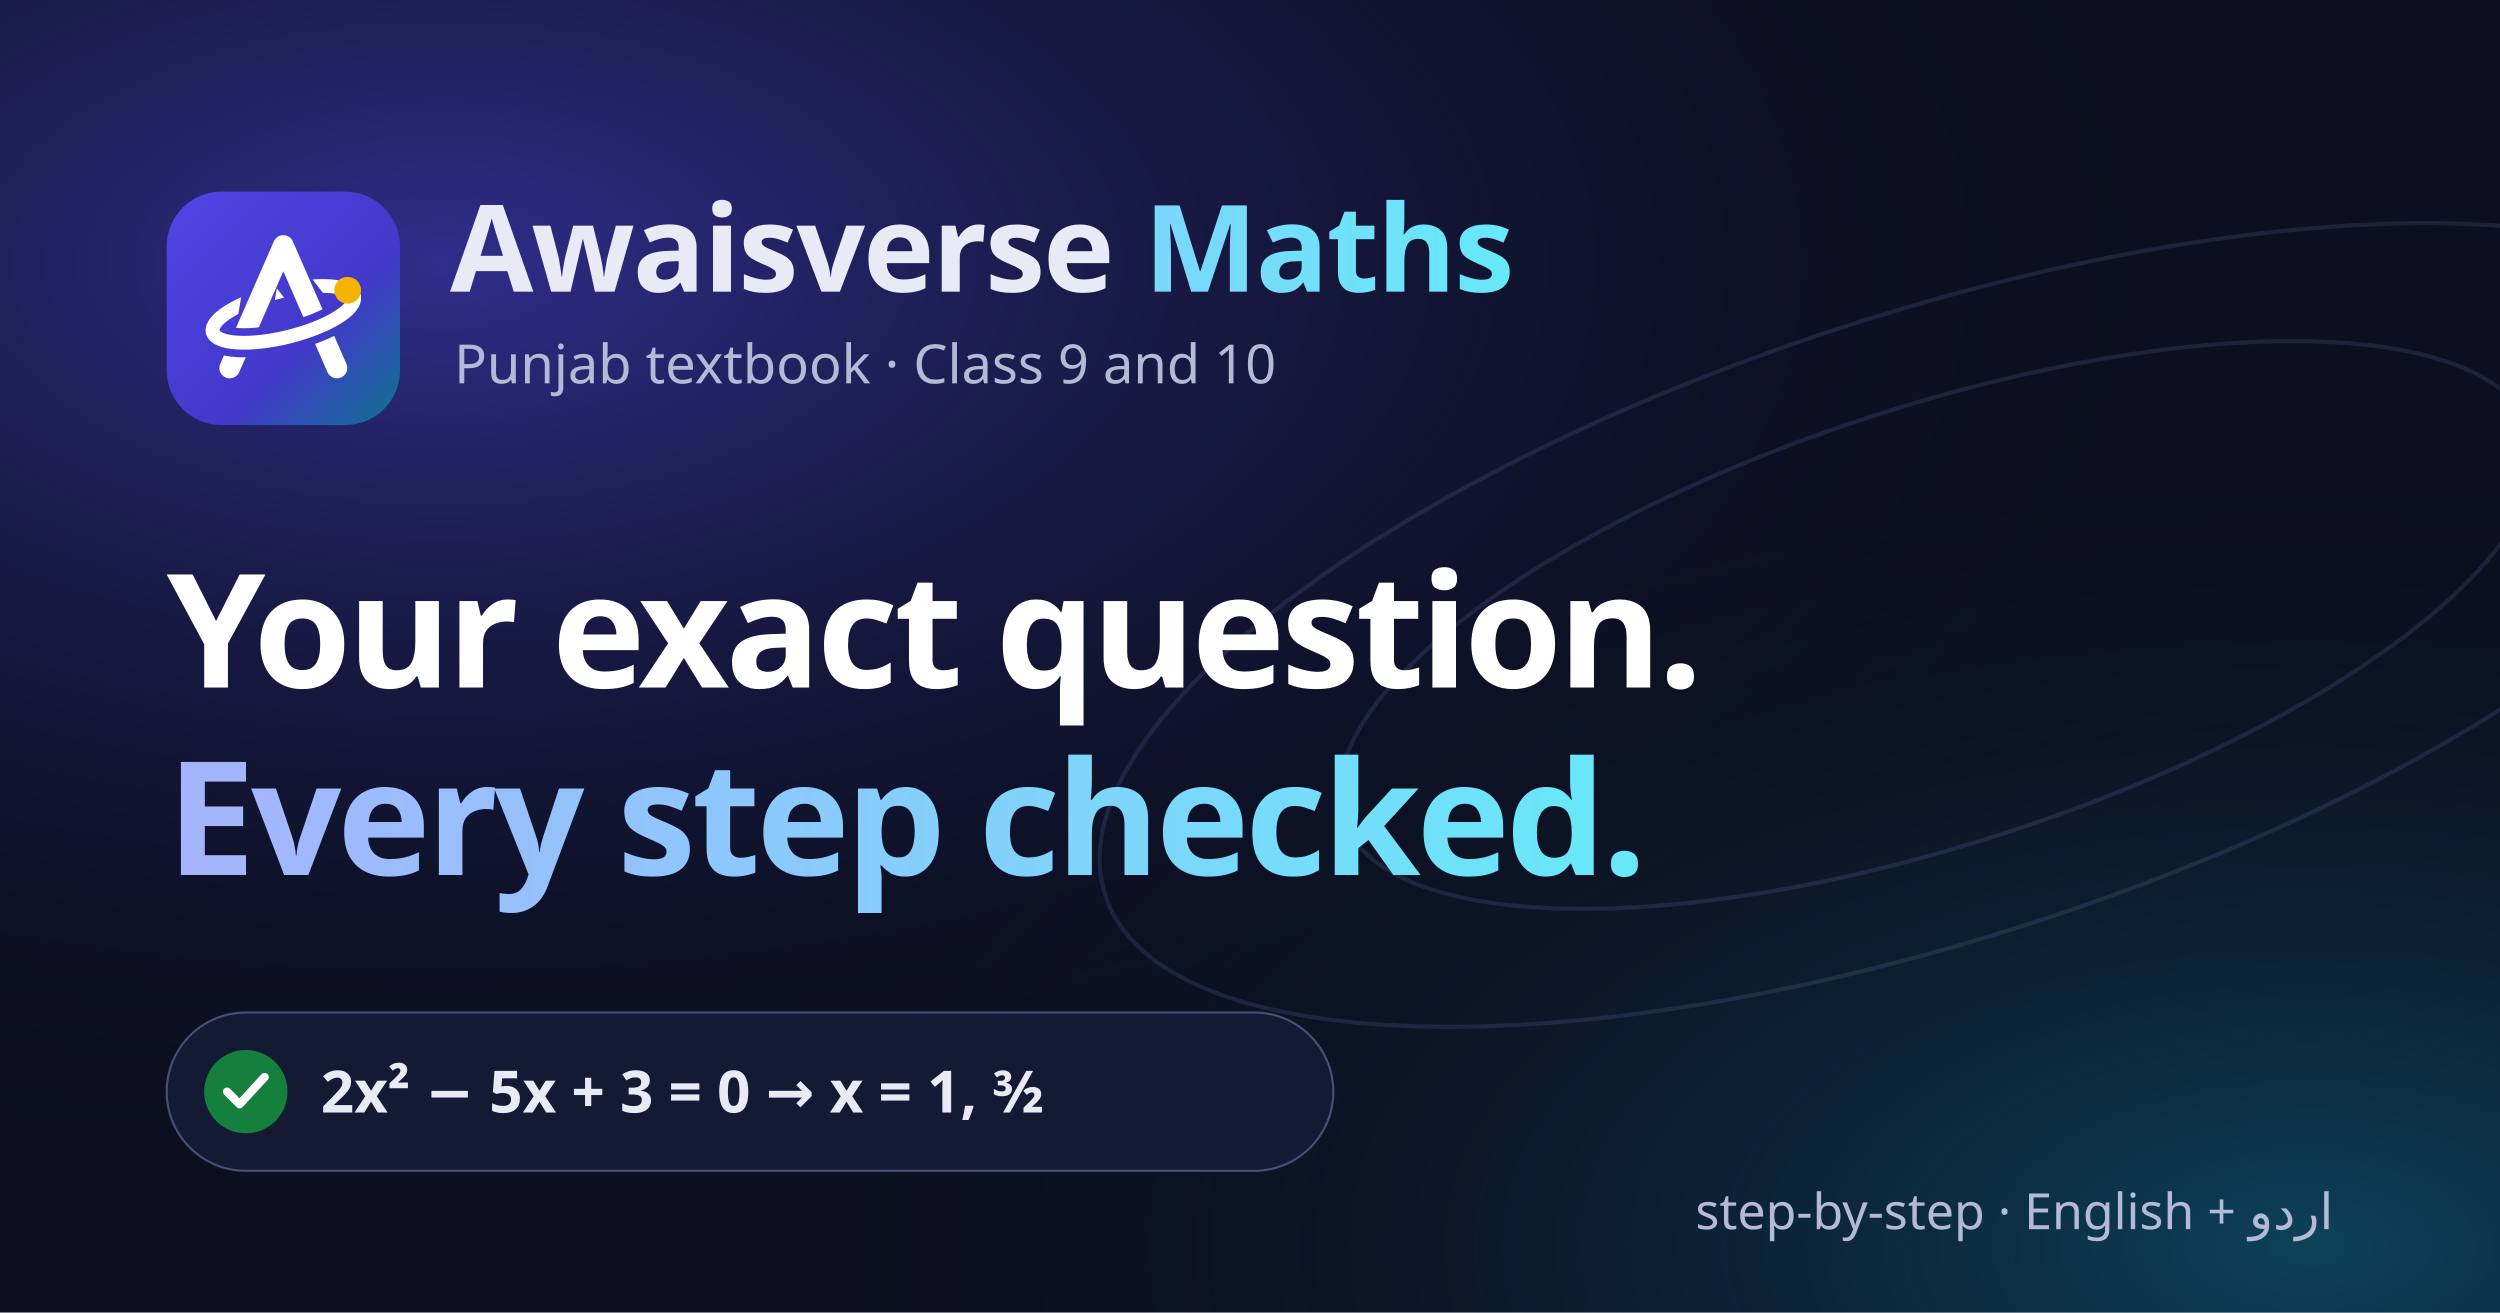
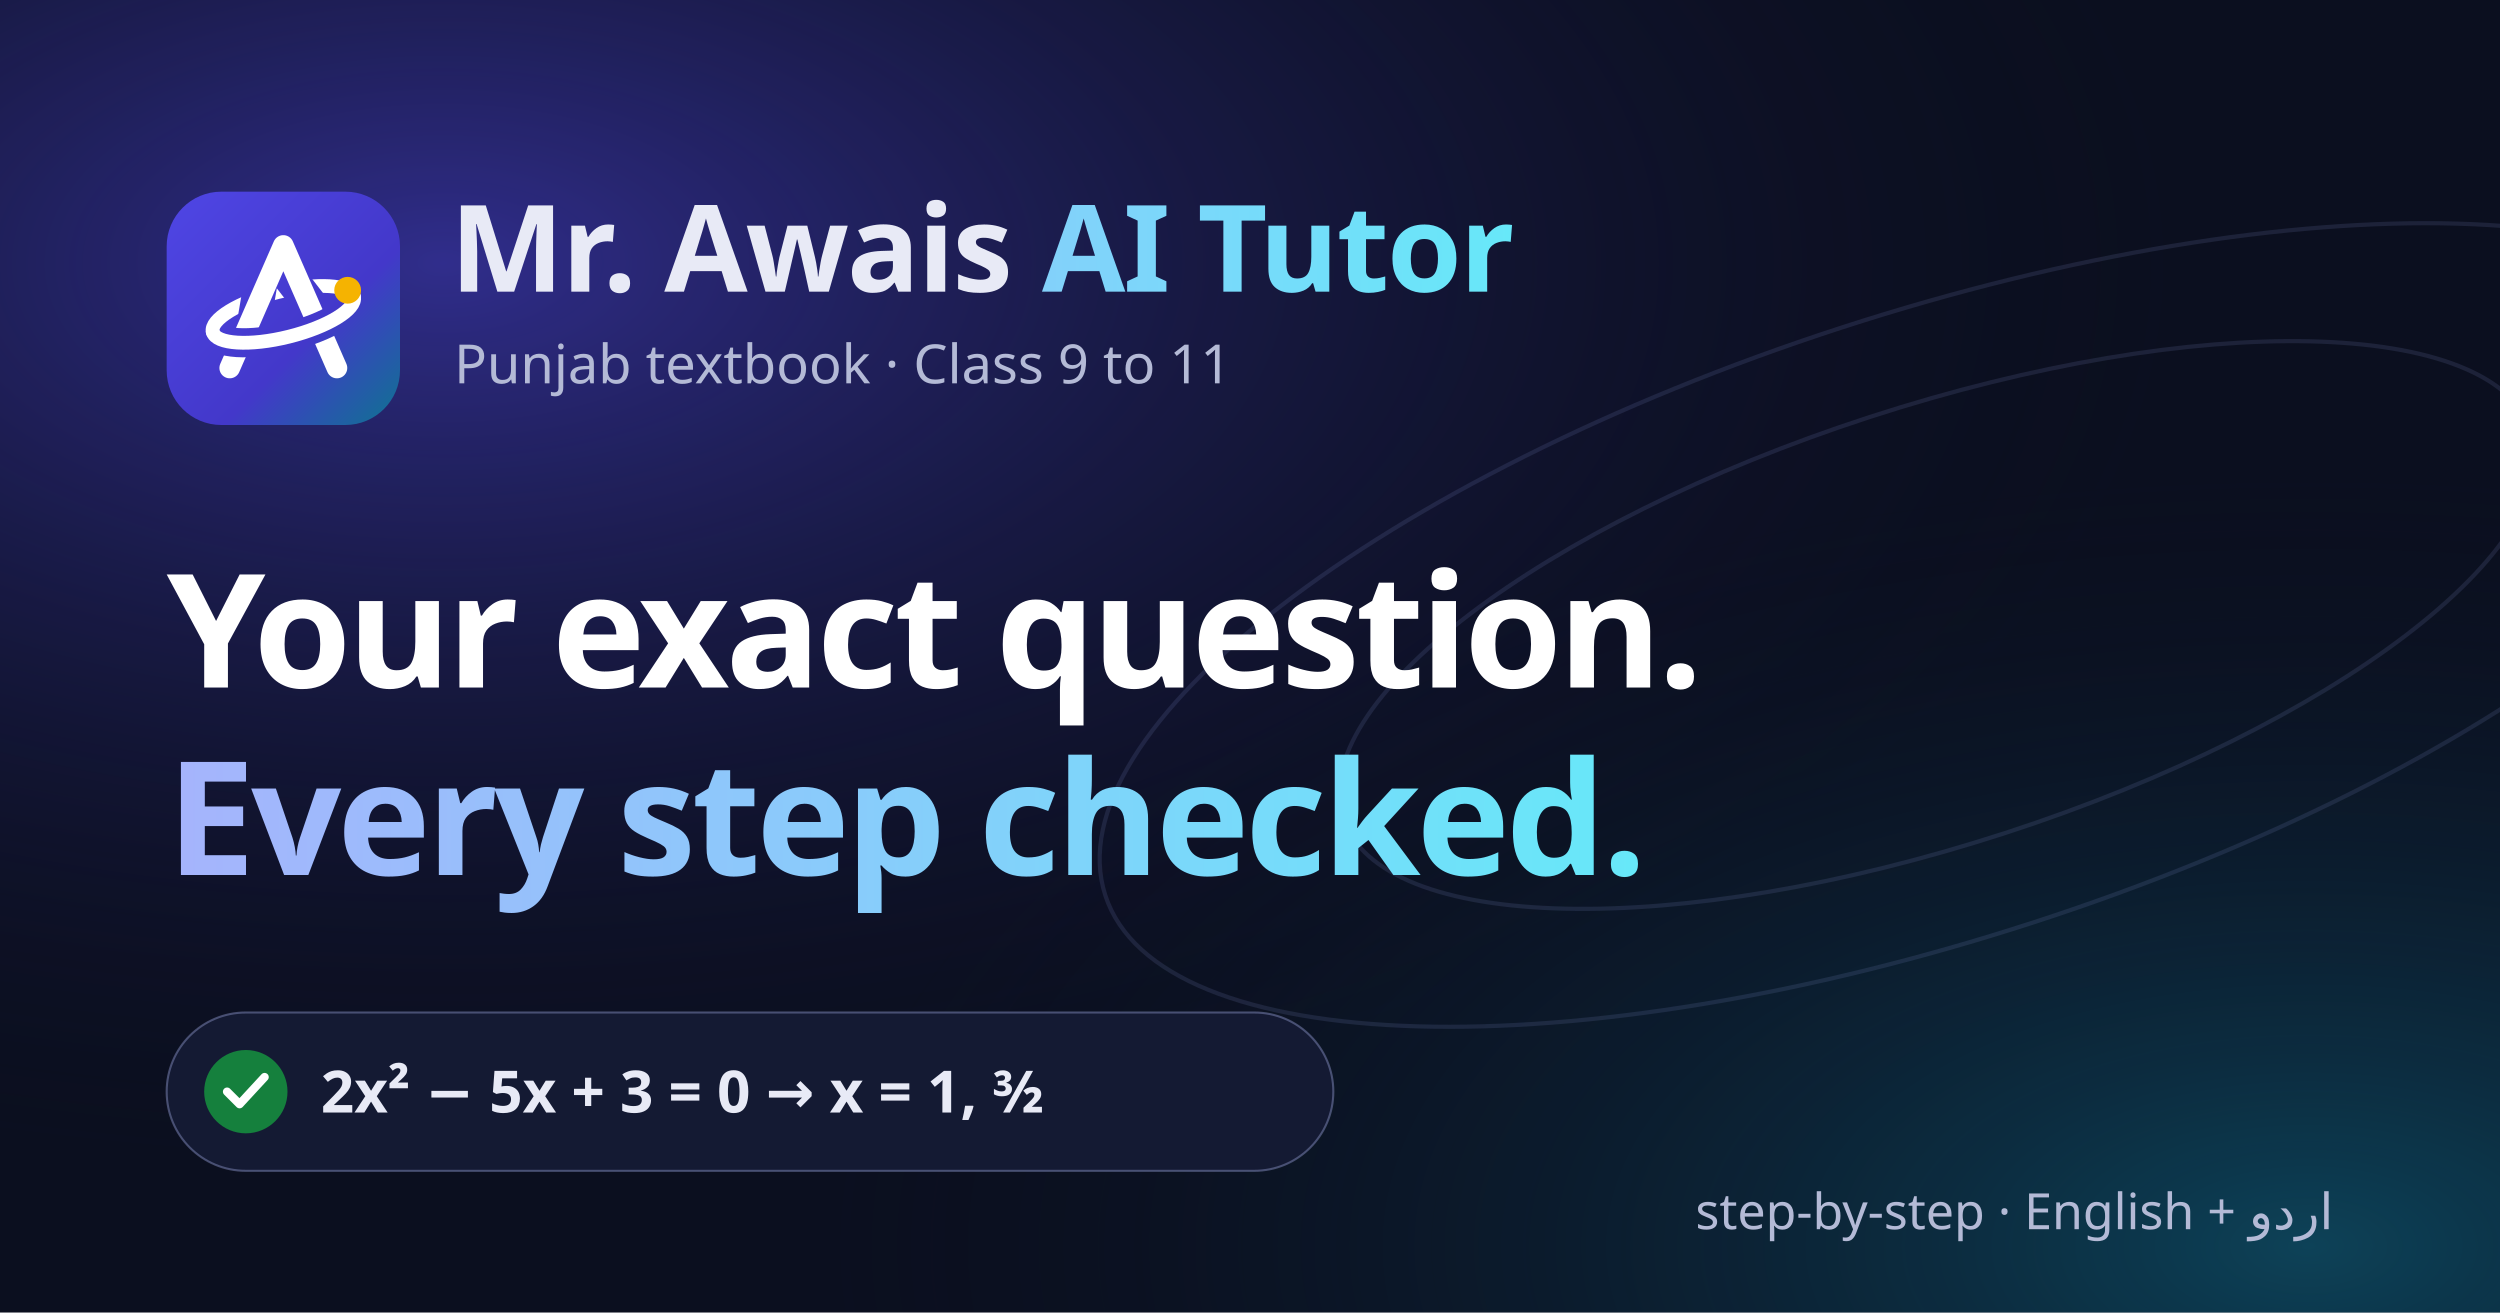
<svg xmlns="http://www.w3.org/2000/svg" viewBox="0 0 1200 630" width="1200" height="630">
  <defs>
    <radialGradient id="glow1" cx="0.18" cy="0.2" r="0.7">
      <stop offset="0" stop-color="#4F46E5" stop-opacity=".55" />
      <stop offset="1" stop-color="#0B0F1F" stop-opacity="0" />
    </radialGradient>
    <radialGradient id="glow2" cx="0.92" cy="0.95" r="0.6">
      <stop offset="0" stop-color="#0E7490" stop-opacity=".5" />
      <stop offset="1" stop-color="#0B0F1F" stop-opacity="0" />
    </radialGradient>
    <linearGradient id="t" x1="0" x2="1">
      <stop offset="0" stop-color="#A5B4FC" />
      <stop offset="1" stop-color="#67E8F9" />
    </linearGradient>
  </defs>
  <rect width="1200" height="630" fill="#0B0F1F" />
  <rect width="1200" height="630" fill="url(#glow1)" />
  <rect width="1200" height="630" fill="url(#glow2)" />
  <g fill="none" stroke="#A5B4FC" stroke-opacity=".12" stroke-width="2">
    <ellipse cx="930" cy="300" rx="420" ry="150" transform="rotate(-18 930 300)" />
    <ellipse cx="930" cy="300" rx="300" ry="105" transform="rotate(-18 930 300)" />
  </g>
  <circle cx="1240" cy="170" r="10" fill="#F5B301" opacity=".9" />
  <g transform="translate(80 92)">
    <svg x="0" y="0" width="112" height="112" viewBox="0 0 64 64">
      <defs>
        <linearGradient id="c-g" x1="0" y1="0" x2="1" y2="1">
          <stop offset="0" stop-color="#4F46E5" />
          <stop offset=".62" stop-color="#4338CA" />
          <stop offset="1" stop-color="#0E7490" />
        </linearGradient>
        <linearGradient id="c-gd" x1="0" y1="0" x2="1" y2="1">
          <stop offset="0" stop-color="#A5B4FC" />
          <stop offset="1" stop-color="#67E8F9" />
        </linearGradient>
      </defs>
      <rect class="tile" width="64" height="64" rx="15" fill="url(#c-g)" />
      <g transform="translate(32 32.4) scale(2.1) translate(-12 -12.4)">
        <defs>
          <mask id="c-legs" maskUnits="userSpaceOnUse" x="-4" y="-4" width="32" height="32">
            <rect x="-4" y="-4" width="32" height="32" fill="#fff" />
            <path d="M21.5,13 A9.5,3 0 0 1 2.5,13" transform="rotate(-14 12 13)" fill="none" stroke="#000" stroke-width="3.8" stroke-linecap="round" />
          </mask>
          <mask id="c-back" maskUnits="userSpaceOnUse" x="-4" y="-4" width="32" height="32">
            <rect x="-4" y="-4" width="32" height="32" fill="#fff" />
            <path d="M5,20 L12,4 L19,20" fill="none" stroke="#000" stroke-width="4.4" stroke-linecap="round" stroke-linejoin="round" />
          </mask>
        </defs>
        <path class="ink" d="M2.5,13 A9.5,3 0 0 1 21.5,13" transform="rotate(-14 12 13)" fill="none" stroke="#ffffff" stroke-width="1.8" stroke-linecap="round" mask="url(#c-back)" />
        <path class="ink" d="M5,20 L12,4 L19,20" fill="none" stroke="#ffffff" stroke-width="2.7" stroke-linecap="round" stroke-linejoin="round" mask="url(#c-legs)" />
        <path class="ink" d="M21.5,13 A9.5,3 0 0 1 2.5,13" transform="rotate(-14 12 13)" fill="none" stroke="#ffffff" stroke-width="1.8" stroke-linecap="round" />
        <circle class="dot" cx="20.4" cy="9.85" r="1.75" fill="#F5B301" />
      </g>
    </svg>
  </g>
-   <text x="216" y="140" font-family="Segoe UI" font-weight="700" font-size="58" fill="#E8EAF6" letter-spacing="-1">Awaisverse <tspan fill="url(#t)">Maths</tspan>
+   <text x="216" y="140" font-family="Segoe UI" font-weight="700" font-size="58" fill="#E8EAF6" letter-spacing="-1">Mr. Awais <tspan fill="url(#t)">AI Tutor</tspan>
  </text>
-   <text x="218" y="184" font-family="Segoe UI" font-size="26" fill="#B4BAD6">Punjab textbook · Class 9 and 10</text>
+   <text x="218" y="184" font-family="Segoe UI" font-size="26" fill="#B4BAD6">Punjab textbook · Class 9 to 11</text>
  <text x="80" y="330" font-family="Segoe UI" font-weight="700" font-size="76" fill="#FFFFFF" letter-spacing="-2">Your exact question.</text>
  <text x="80" y="420" font-family="Segoe UI" font-weight="700" font-size="76" fill="url(#t)" letter-spacing="-2">Every step checked.</text>
  <g transform="translate(80 486)">
    <rect width="560" height="76" rx="38" fill="#141A33" stroke="#6E76A3" stroke-opacity=".6" />
    <circle cx="38" cy="38" r="20" fill="#15803D" />
    <path d="M29,38 l6,6 l12,-13" fill="none" stroke="#fff" stroke-width="4" stroke-linecap="round" stroke-linejoin="round" />
    <text x="74" y="48" font-family="Segoe UI" font-weight="600" font-size="28" fill="#E8EAF6">2x² − 5x + 3 = 0  →  x = 1,  3⁄2</text>
  </g>
  <text x="1120" y="590" text-anchor="end" font-family="Segoe UI" font-size="24" fill="#B4BAD6">step-by-step · English + اردو</text>
</svg>
